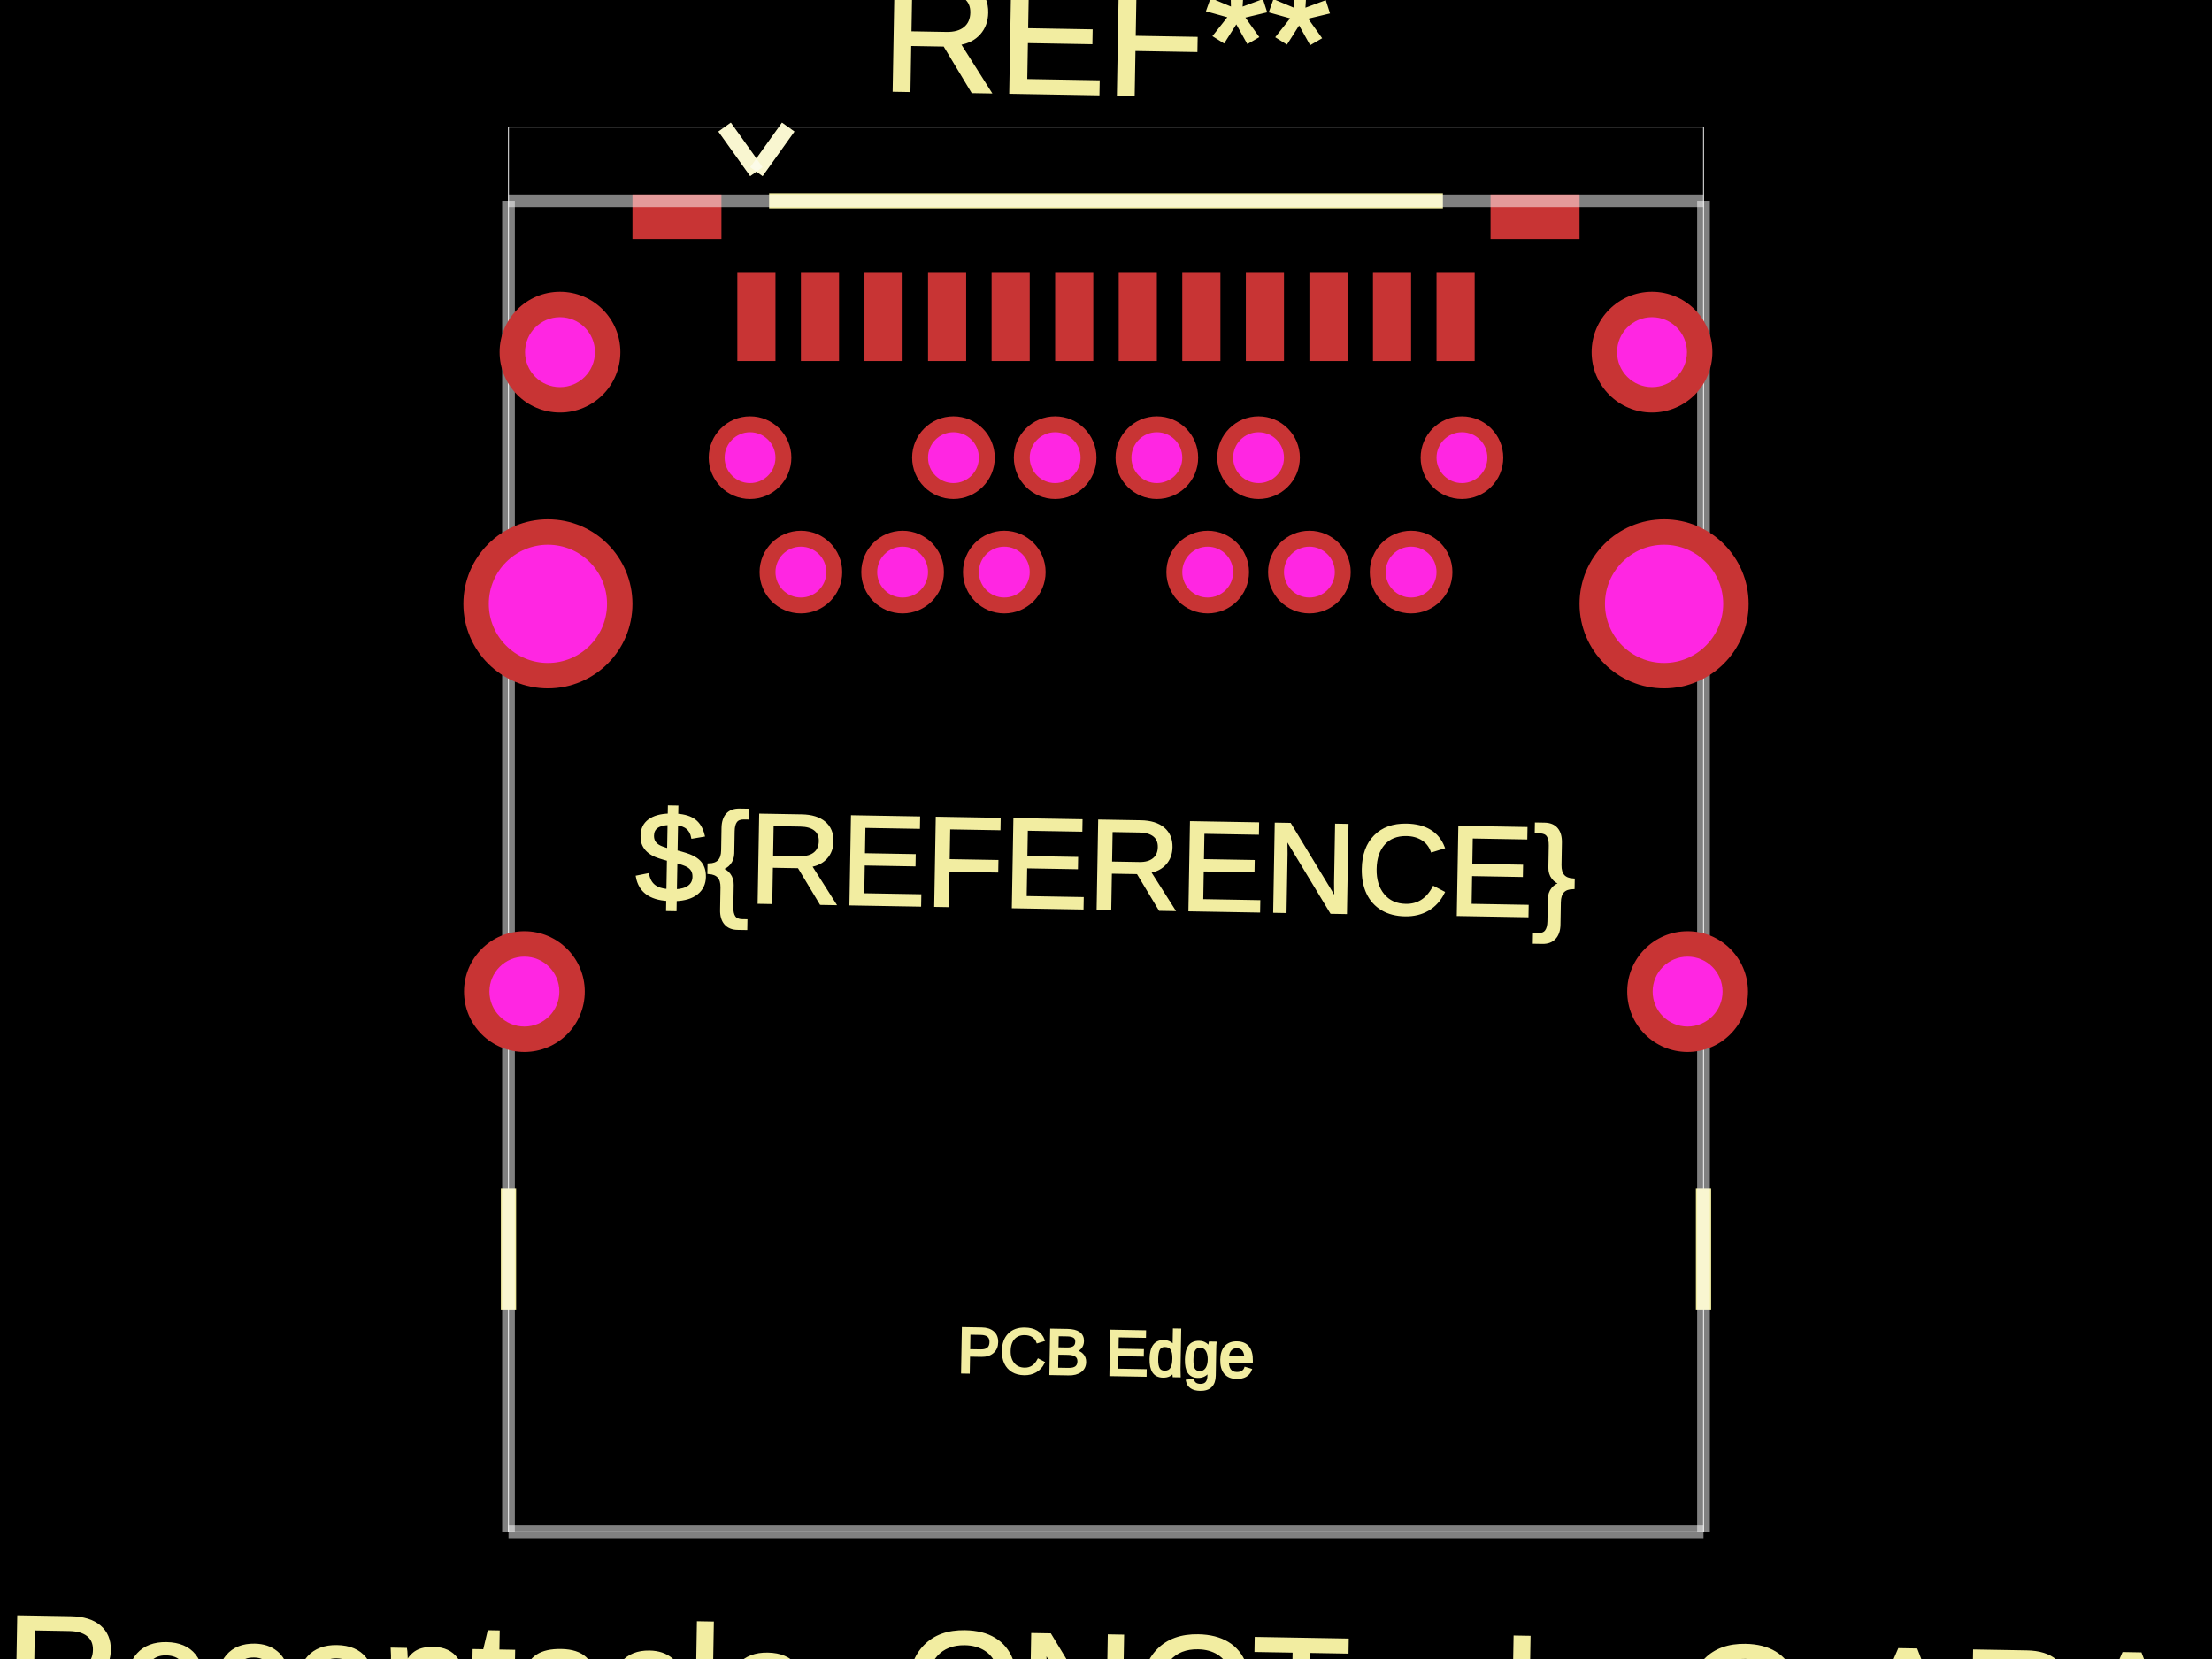
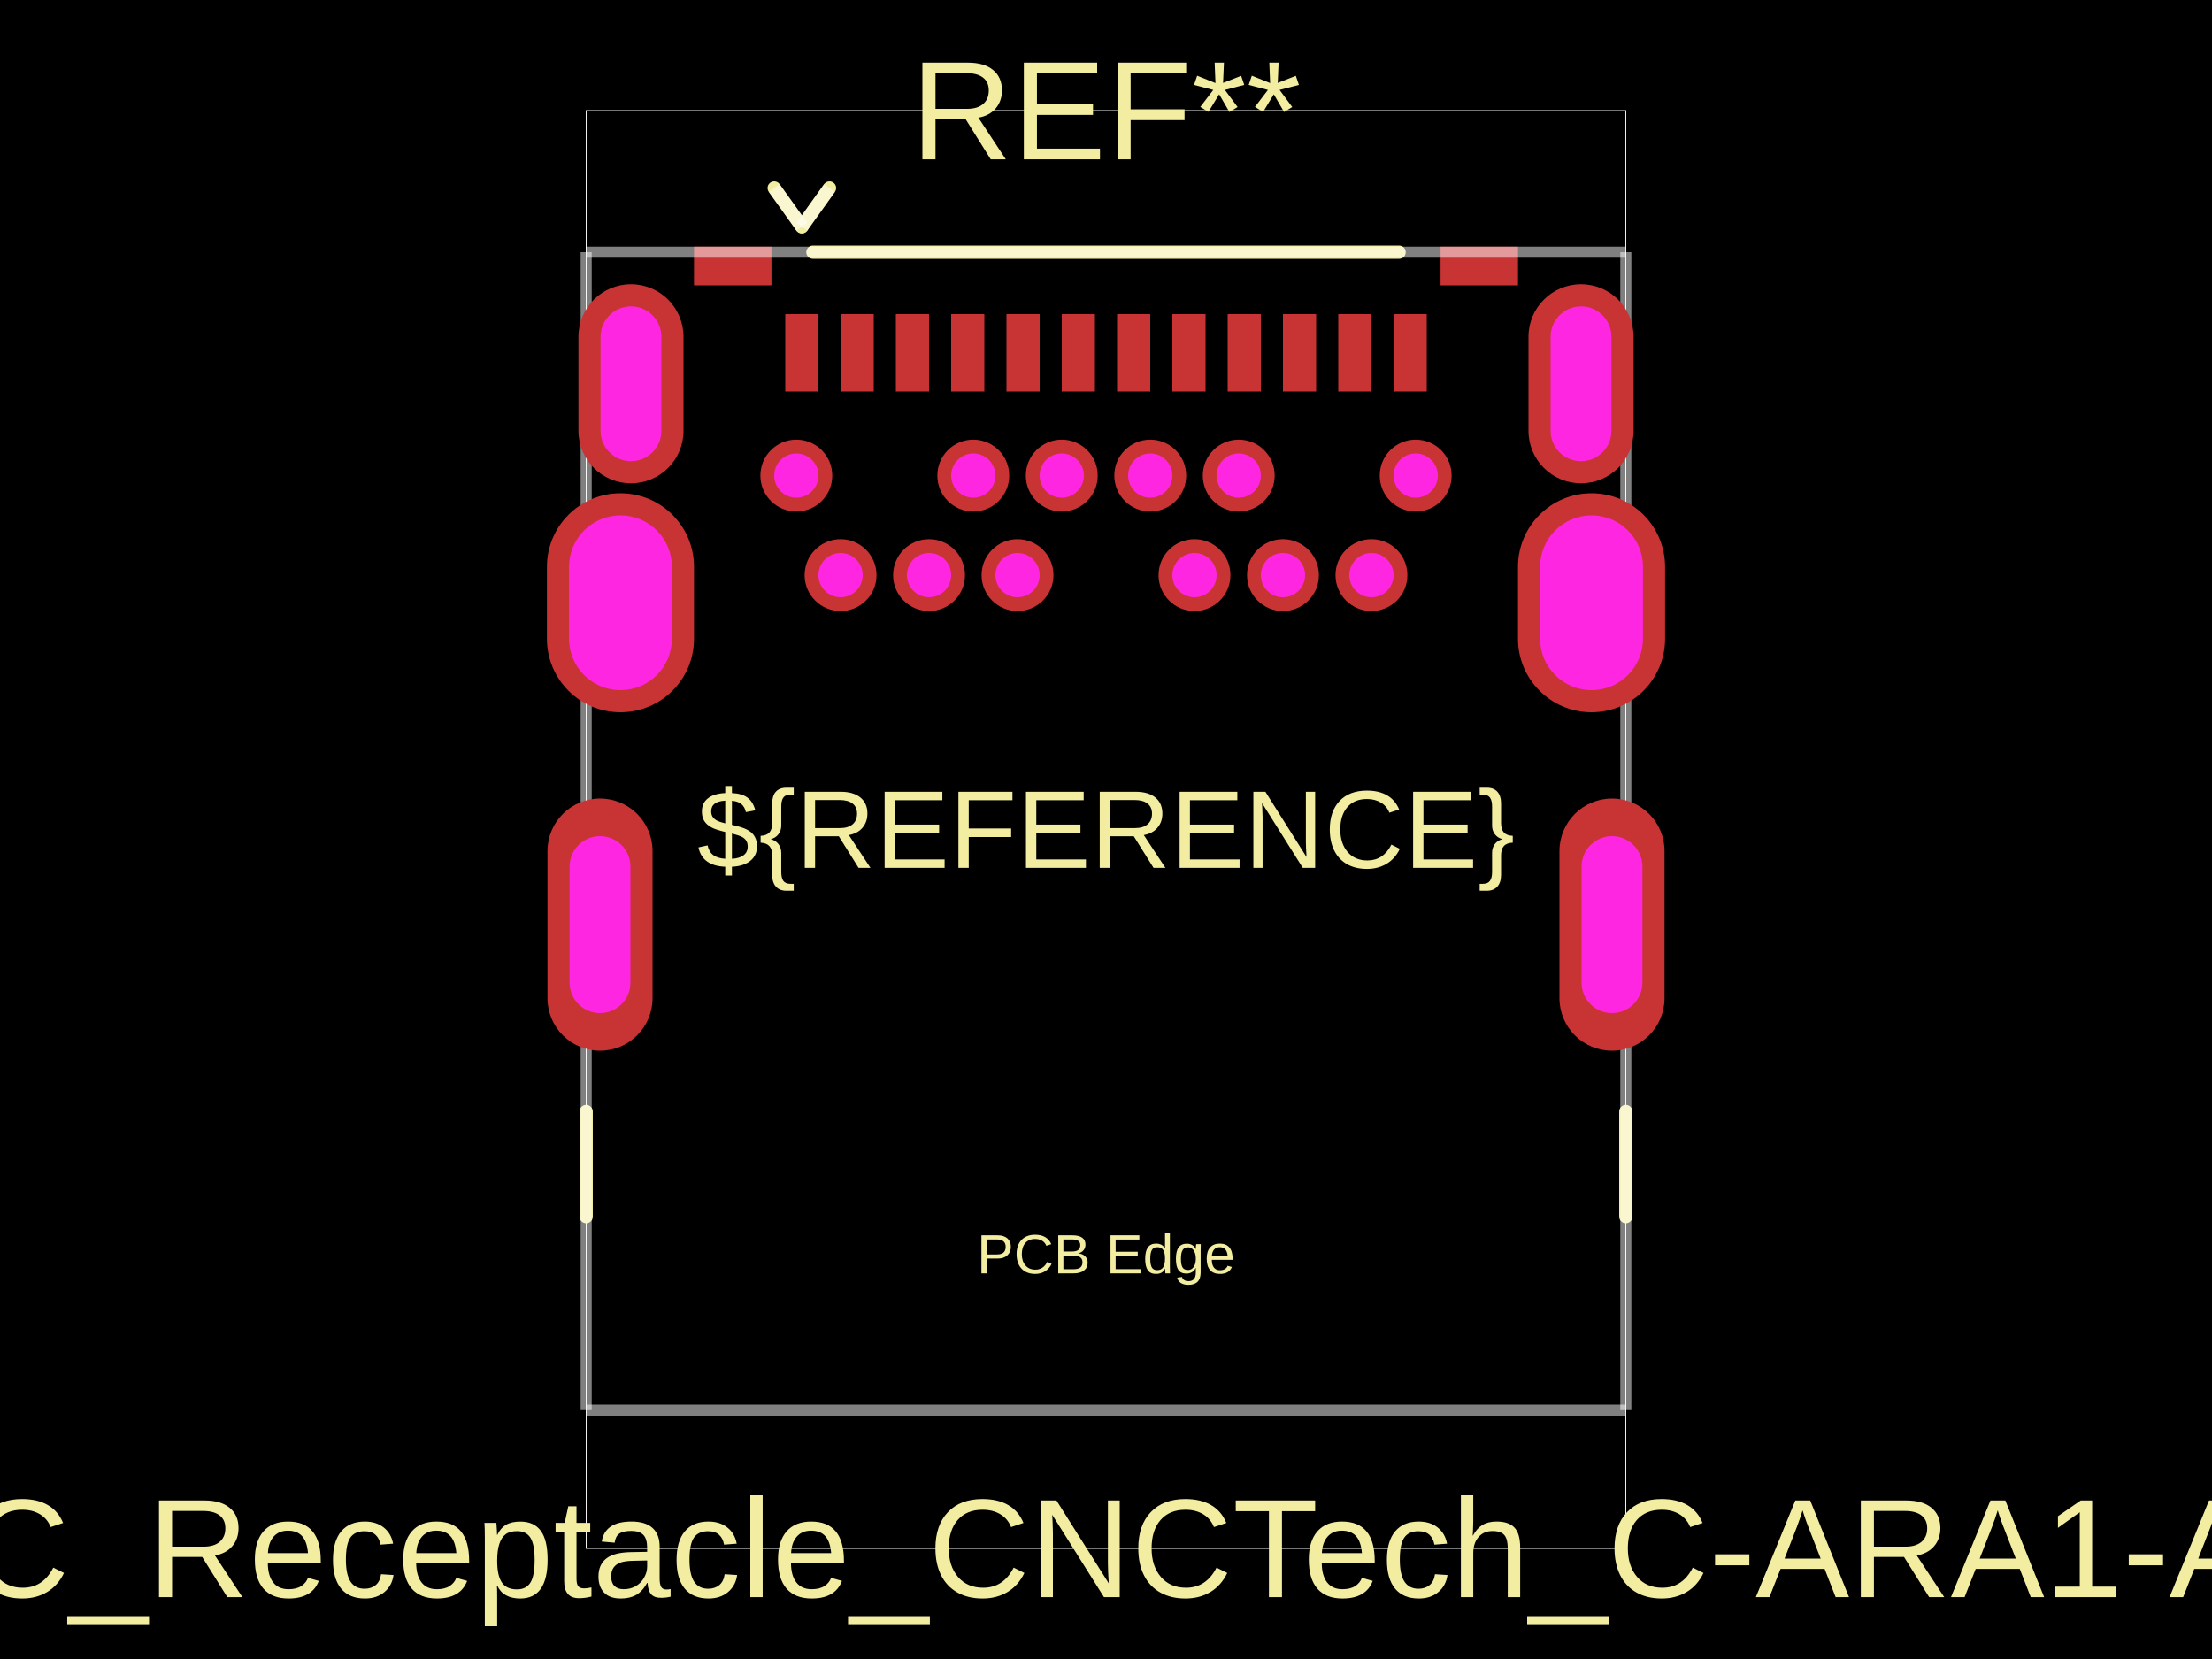
<svg xmlns="http://www.w3.org/2000/svg" width="800" height="600">
-   <style>
-               .boundary { fill: #000; }
-               .pcb-board { fill: none; }
-               .pcb-trace { fill: none; }
-               .pcb-hole-outer { fill: rgb(200, 52, 52); }
-               .pcb-hole-inner { fill: rgb(255, 38, 226); }
-               .pcb-pad { }
-               .pcb-boundary { fill: none; stroke: #fff; stroke-width: 0.3; }
-               .pcb-silkscreen { fill: none; }
-               .pcb-silkscreen-top { stroke: #f2eda1; }
-               .pcb-silkscreen-bottom { stroke: #f2eda1; }
-               .pcb-silkscreen-text { fill: #f2eda1; }
-             </style>
-   <rect class="boundary" x="0" y="0" width="800" height="600" />
-   <rect class="pcb-boundary" x="183.908" y="45.977" width="432.184" height="508.046" />
-   <g transform="translate(400, 266.6667) rotate(0) scale(1, -1)">
-     <rect class="pcb-component" x="-171.264" y="-30.115" width="342.529" height="60.23" />
-     <rect class="pcb-component-outline" x="-171.264" y="-30.115" width="342.529" height="60.23" />
-   </g>
-   <rect class="pcb-pad" fill="rgb(200, 52, 52)" x="266.667" y="98.391" width="13.793" height="32.184" />
-   <rect class="pcb-pad" fill="rgb(200, 52, 52)" x="289.655" y="98.391" width="13.793" height="32.184" />
-   <rect class="pcb-pad" fill="rgb(200, 52, 52)" x="312.644" y="98.391" width="13.793" height="32.184" />
-   <rect class="pcb-pad" fill="rgb(200, 52, 52)" x="335.632" y="98.391" width="13.793" height="32.184" />
-   <rect class="pcb-pad" fill="rgb(200, 52, 52)" x="358.621" y="98.391" width="13.793" height="32.184" />
-   <rect class="pcb-pad" fill="rgb(200, 52, 52)" x="381.609" y="98.391" width="13.793" height="32.184" />
-   <rect class="pcb-pad" fill="rgb(200, 52, 52)" x="404.598" y="98.391" width="13.793" height="32.184" />
-   <rect class="pcb-pad" fill="rgb(200, 52, 52)" x="427.586" y="98.391" width="13.793" height="32.184" />
-   <rect class="pcb-pad" fill="rgb(200, 52, 52)" x="450.575" y="98.391" width="13.793" height="32.184" />
-   <rect class="pcb-pad" fill="rgb(200, 52, 52)" x="473.563" y="98.391" width="13.793" height="32.184" />
-   <rect class="pcb-pad" fill="rgb(200, 52, 52)" x="496.552" y="98.391" width="13.793" height="32.184" />
-   <rect class="pcb-pad" fill="rgb(200, 52, 52)" x="519.54" y="98.391" width="13.793" height="32.184" />
-   <rect class="pcb-pad" fill="rgb(200, 52, 52)" x="228.736" y="70.345" width="32.184" height="16.092" />
-   <rect class="pcb-pad" fill="rgb(200, 52, 52)" x="539.08" y="70.345" width="32.184" height="16.092" />
-   <path class="pcb-silkscreen pcb-silkscreen-top" d="M 183.908 429.885 L 183.908 473.563" stroke-width="5.517" data-pcb-component-id="pcb_generic_component_0" data-pcb-silkscreen-path-id="pcb_silkscreen_path_0" />
-   <path class="pcb-silkscreen pcb-silkscreen-top" d="M 262.069 45.977 L 273.563 62.069" stroke-width="5.517" data-pcb-component-id="pcb_generic_component_0" data-pcb-silkscreen-path-id="pcb_silkscreen_path_1" />
-   <path class="pcb-silkscreen pcb-silkscreen-top" d="M 273.563 62.069 L 285.057 45.977" stroke-width="5.517" data-pcb-component-id="pcb_generic_component_0" data-pcb-silkscreen-path-id="pcb_silkscreen_path_2" />
-   <path class="pcb-silkscreen pcb-silkscreen-top" d="M 278.161 72.644 L 521.839 72.644" stroke-width="5.517" data-pcb-component-id="pcb_generic_component_0" data-pcb-silkscreen-path-id="pcb_silkscreen_path_3" />
-   <path class="pcb-silkscreen pcb-silkscreen-top" d="M 616.092 473.563 L 616.092 429.885" stroke-width="5.517" data-pcb-component-id="pcb_generic_component_0" data-pcb-silkscreen-path-id="pcb_silkscreen_path_4" />
-   <text x="0" y="0" font-family="Arial, sans-serif" font-size="22.989" text-anchor="middle" dominant-baseline="central" transform="matrix(0.9998477,0.01745241,-0.01745241,0.9998477,400,489.1954)" class="pcb-silkscreen-text pcb-silkscreen-top" data-pcb-silkscreen-text-id="pcb_generic_component_0">PCB Edge</text>
-   <text x="0" y="0" font-family="Arial, sans-serif" font-size="45.977" text-anchor="middle" dominant-baseline="central" transform="matrix(0.9998477,0.01745241,-0.01745241,0.9998477,400,312.6437)" class="pcb-silkscreen-text pcb-silkscreen-top" data-pcb-silkscreen-text-id="pcb_generic_component_0">${REFERENCE}</text>
-   <text x="0" y="0" font-family="Arial, sans-serif" font-size="58.391" text-anchor="middle" dominant-baseline="central" transform="matrix(0.9998477,0.01745241,-0.01745241,0.9998477,400,13.7931)" class="pcb-silkscreen-text pcb-silkscreen-top" data-pcb-silkscreen-text-id="pcb_generic_component_0">REF**</text>
-   <text x="0" y="0" font-family="Arial, sans-serif" font-size="58.391" text-anchor="middle" dominant-baseline="central" transform="matrix(0.9998477,0.01745241,-0.01745241,0.9998477,399.0805,611.4943)" class="pcb-silkscreen-text pcb-silkscreen-top" data-pcb-silkscreen-text-id="pcb_generic_component_0">USB_C_Receptacle_CNCTech_C-ARA1-AK51X</text>
-   <path class="pcb-fabrication-note-path" stroke="rgba(255,255,255,0.5)" fill="none" d="M 183.908 72.644 L 616.092 72.644" stroke-width="4.598" data-pcb-component-id="pcb_generic_component_0" data-pcb-fabrication-note-path-id="undefined" />
-   <path class="pcb-fabrication-note-path" stroke="rgba(255,255,255,0.5)" fill="none" d="M 183.908 554.023 L 183.908 72.644" stroke-width="4.598" data-pcb-component-id="pcb_generic_component_0" data-pcb-fabrication-note-path-id="undefined" />
-   <path class="pcb-fabrication-note-path" stroke="rgba(255,255,255,0.5)" fill="none" d="M 262.069 45.977 L 273.563 62.069" stroke-width="5.517" data-pcb-component-id="pcb_generic_component_0" data-pcb-fabrication-note-path-id="undefined" />
-   <path class="pcb-fabrication-note-path" stroke="rgba(255,255,255,0.5)" fill="none" d="M 273.563 62.069 L 285.057 45.977" stroke-width="5.517" data-pcb-component-id="pcb_generic_component_0" data-pcb-fabrication-note-path-id="undefined" />
-   <path class="pcb-fabrication-note-path" stroke="rgba(255,255,255,0.5)" fill="none" d="M 616.092 72.644 L 616.092 554.023" stroke-width="4.598" data-pcb-component-id="pcb_generic_component_0" data-pcb-fabrication-note-path-id="undefined" />
-   <path class="pcb-fabrication-note-path" stroke="rgba(255,255,255,0.5)" fill="none" d="M 616.092 554.023 L 183.908 554.023" stroke-width="4.598" data-pcb-component-id="pcb_generic_component_0" data-pcb-fabrication-note-path-id="undefined" />
+   <style />
+   <rect class="boundary" x="0" y="0" fill="#000" width="800" height="600" />
+   <rect class="pcb-boundary" fill="none" stroke="#fff" stroke-width="0.3" x="212" y="40" width="376" height="520" />
+   <rect class="pcb-pad" fill="rgb(200, 52, 52)" x="284" y="113.6" width="12" height="28" data-layer="top" />
+   <rect class="pcb-pad" fill="rgb(200, 52, 52)" x="304" y="113.6" width="12" height="28" data-layer="top" />
+   <rect class="pcb-pad" fill="rgb(200, 52, 52)" x="324" y="113.6" width="12" height="28" data-layer="top" />
+   <rect class="pcb-pad" fill="rgb(200, 52, 52)" x="344" y="113.6" width="12" height="28" data-layer="top" />
+   <rect class="pcb-pad" fill="rgb(200, 52, 52)" x="364" y="113.6" width="12" height="28" data-layer="top" />
+   <rect class="pcb-pad" fill="rgb(200, 52, 52)" x="384" y="113.6" width="12" height="28" data-layer="top" />
+   <rect class="pcb-pad" fill="rgb(200, 52, 52)" x="404" y="113.6" width="12" height="28" data-layer="top" />
+   <rect class="pcb-pad" fill="rgb(200, 52, 52)" x="424" y="113.6" width="12" height="28" data-layer="top" />
+   <rect class="pcb-pad" fill="rgb(200, 52, 52)" x="444" y="113.6" width="12" height="28" data-layer="top" />
+   <rect class="pcb-pad" fill="rgb(200, 52, 52)" x="464" y="113.6" width="12" height="28" data-layer="top" />
+   <rect class="pcb-pad" fill="rgb(200, 52, 52)" x="484" y="113.6" width="12" height="28" data-layer="top" />
+   <rect class="pcb-pad" fill="rgb(200, 52, 52)" x="504" y="113.6" width="12" height="28" data-layer="top" />
+   <rect class="pcb-pad" fill="rgb(200, 52, 52)" x="251" y="89.2" width="28" height="14" data-layer="top" />
+   <rect class="pcb-pad" fill="rgb(200, 52, 52)" x="521" y="89.2" width="28" height="14" data-layer="top" />
+   <path class="pcb-silkscreen pcb-silkscreen-top" d="M 212 402 L 212 440" fill="none" stroke="#f2eda1" stroke-width="4.8" stroke-linecap="round" stroke-linejoin="round" data-pcb-component-id="pcb_generic_component_0" data-pcb-silkscreen-path-id="pcb_silkscreen_path_0" />
+   <path class="pcb-silkscreen pcb-silkscreen-top" d="M 280 68 L 290 82" fill="none" stroke="#f2eda1" stroke-width="4.8" stroke-linecap="round" stroke-linejoin="round" data-pcb-component-id="pcb_generic_component_0" data-pcb-silkscreen-path-id="pcb_silkscreen_path_1" />
+   <path class="pcb-silkscreen pcb-silkscreen-top" d="M 290 82 L 300 68" fill="none" stroke="#f2eda1" stroke-width="4.8" stroke-linecap="round" stroke-linejoin="round" data-pcb-component-id="pcb_generic_component_0" data-pcb-silkscreen-path-id="pcb_silkscreen_path_2" />
+   <path class="pcb-silkscreen pcb-silkscreen-top" d="M 294 91.2 L 506 91.2" fill="none" stroke="#f2eda1" stroke-width="4.8" stroke-linecap="round" stroke-linejoin="round" data-pcb-component-id="pcb_generic_component_0" data-pcb-silkscreen-path-id="pcb_silkscreen_path_3" />
+   <path class="pcb-silkscreen pcb-silkscreen-top" d="M 588 440 L 588 402" fill="none" stroke="#f2eda1" stroke-width="4.8" stroke-linecap="round" stroke-linejoin="round" data-pcb-component-id="pcb_generic_component_0" data-pcb-silkscreen-path-id="pcb_silkscreen_path_4" />
+   <text x="0" y="0" dx="0" dy="0" fill="#f2eda1" font-family="Arial, sans-serif" font-size="20" text-anchor="middle" dominant-baseline="central" transform="matrix(1,0,0,1,400,453.6)" class="pcb-silkscreen-text pcb-silkscreen-top" data-pcb-silkscreen-text-id="pcb_generic_component_0" stroke="none">PCB Edge</text>
+   <text x="0" y="0" dx="0" dy="0" fill="#f2eda1" font-family="Arial, sans-serif" font-size="40" text-anchor="middle" dominant-baseline="central" transform="matrix(1,0,0,1,400,300)" class="pcb-silkscreen-text pcb-silkscreen-top" data-pcb-silkscreen-text-id="pcb_generic_component_0" stroke="none">${REFERENCE}</text>
+   <text x="0" y="0" dx="0" dy="0" fill="#f2eda1" font-family="Arial, sans-serif" font-size="50.8" text-anchor="middle" dominant-baseline="central" transform="matrix(1,0,0,1,400,40)" class="pcb-silkscreen-text pcb-silkscreen-top" data-pcb-silkscreen-text-id="pcb_generic_component_0" stroke="none">REF**</text>
+   <text x="0" y="0" dx="0" dy="0" fill="#f2eda1" font-family="Arial, sans-serif" font-size="50.8" text-anchor="middle" dominant-baseline="central" transform="matrix(1,0,0,1,399.2,560)" class="pcb-silkscreen-text pcb-silkscreen-top" data-pcb-silkscreen-text-id="pcb_generic_component_0" stroke="none">USB_C_Receptacle_CNCTech_C-ARA1-AK51X</text>
+   <path class="pcb-fabrication-note-path" stroke="rgba(255,255,255,0.5)" fill="none" d="M 212 91.2 L 588 91.2" stroke-width="4" data-pcb-component-id="pcb_generic_component_0" data-pcb-fabrication-note-path-id="undefined" />
+   <path class="pcb-fabrication-note-path" stroke="rgba(255,255,255,0.5)" fill="none" d="M 212 510 L 212 91.2" stroke-width="4" data-pcb-component-id="pcb_generic_component_0" data-pcb-fabrication-note-path-id="undefined" />
+   <path class="pcb-fabrication-note-path" stroke="rgba(255,255,255,0.5)" fill="none" d="M 280 68 L 290 82" stroke-width="4.8" data-pcb-component-id="pcb_generic_component_0" data-pcb-fabrication-note-path-id="undefined" />
+   <path class="pcb-fabrication-note-path" stroke="rgba(255,255,255,0.5)" fill="none" d="M 290 82 L 300 68" stroke-width="4.8" data-pcb-component-id="pcb_generic_component_0" data-pcb-fabrication-note-path-id="undefined" />
+   <path class="pcb-fabrication-note-path" stroke="rgba(255,255,255,0.5)" fill="none" d="M 588 91.2 L 588 510" stroke-width="4" data-pcb-component-id="pcb_generic_component_0" data-pcb-fabrication-note-path-id="undefined" />
+   <path class="pcb-fabrication-note-path" stroke="rgba(255,255,255,0.5)" fill="none" d="M 588 510 L 212 510" stroke-width="4" data-pcb-component-id="pcb_generic_component_0" data-pcb-fabrication-note-path-id="undefined" />
  <g>
-     <circle class="pcb-hole-outer" cx="528.736" cy="165.517" r="14.943" />
-     <circle class="pcb-hole-inner" cx="528.736" cy="165.517" r="9.195" />
+     <circle class="pcb-hole-outer" fill="rgb(200, 52, 52)" cx="512" cy="172" r="13" />
+     <circle class="pcb-hole-inner" fill="#FF26E2" cx="512" cy="172" r="8" />
  </g>
  <g>
-     <circle class="pcb-hole-outer" cx="510.345" cy="206.897" r="14.943" />
-     <circle class="pcb-hole-inner" cx="510.345" cy="206.897" r="9.195" />
+     <circle class="pcb-hole-outer" fill="rgb(200, 52, 52)" cx="496" cy="208" r="13" />
+     <circle class="pcb-hole-inner" fill="#FF26E2" cx="496" cy="208" r="8" />
  </g>
  <g>
-     <circle class="pcb-hole-outer" cx="473.563" cy="206.897" r="14.943" />
-     <circle class="pcb-hole-inner" cx="473.563" cy="206.897" r="9.195" />
+     <circle class="pcb-hole-outer" fill="rgb(200, 52, 52)" cx="464" cy="208" r="13" />
+     <circle class="pcb-hole-inner" fill="#FF26E2" cx="464" cy="208" r="8" />
  </g>
  <g>
-     <circle class="pcb-hole-outer" cx="455.172" cy="165.517" r="14.943" />
-     <circle class="pcb-hole-inner" cx="455.172" cy="165.517" r="9.195" />
+     <circle class="pcb-hole-outer" fill="rgb(200, 52, 52)" cx="448" cy="172" r="13" />
+     <circle class="pcb-hole-inner" fill="#FF26E2" cx="448" cy="172" r="8" />
  </g>
  <g>
-     <circle class="pcb-hole-outer" cx="436.782" cy="206.897" r="14.943" />
-     <circle class="pcb-hole-inner" cx="436.782" cy="206.897" r="9.195" />
+     <circle class="pcb-hole-outer" fill="rgb(200, 52, 52)" cx="432" cy="208" r="13" />
+     <circle class="pcb-hole-inner" fill="#FF26E2" cx="432" cy="208" r="8" />
  </g>
  <g>
-     <circle class="pcb-hole-outer" cx="418.391" cy="165.517" r="14.943" />
-     <circle class="pcb-hole-inner" cx="418.391" cy="165.517" r="9.195" />
+     <circle class="pcb-hole-outer" fill="rgb(200, 52, 52)" cx="416" cy="172" r="13" />
+     <circle class="pcb-hole-inner" fill="#FF26E2" cx="416" cy="172" r="8" />
  </g>
  <g>
-     <circle class="pcb-hole-outer" cx="381.609" cy="165.517" r="14.943" />
-     <circle class="pcb-hole-inner" cx="381.609" cy="165.517" r="9.195" />
+     <circle class="pcb-hole-outer" fill="rgb(200, 52, 52)" cx="384" cy="172" r="13" />
+     <circle class="pcb-hole-inner" fill="#FF26E2" cx="384" cy="172" r="8" />
  </g>
  <g>
-     <circle class="pcb-hole-outer" cx="363.218" cy="206.897" r="14.943" />
-     <circle class="pcb-hole-inner" cx="363.218" cy="206.897" r="9.195" />
+     <circle class="pcb-hole-outer" fill="rgb(200, 52, 52)" cx="368" cy="208" r="13" />
+     <circle class="pcb-hole-inner" fill="#FF26E2" cx="368" cy="208" r="8" />
  </g>
  <g>
-     <circle class="pcb-hole-outer" cx="344.828" cy="165.517" r="14.943" />
-     <circle class="pcb-hole-inner" cx="344.828" cy="165.517" r="9.195" />
+     <circle class="pcb-hole-outer" fill="rgb(200, 52, 52)" cx="352" cy="172" r="13" />
+     <circle class="pcb-hole-inner" fill="#FF26E2" cx="352" cy="172" r="8" />
  </g>
  <g>
-     <circle class="pcb-hole-outer" cx="326.437" cy="206.897" r="14.943" />
-     <circle class="pcb-hole-inner" cx="326.437" cy="206.897" r="9.195" />
+     <circle class="pcb-hole-outer" fill="rgb(200, 52, 52)" cx="336" cy="208" r="13" />
+     <circle class="pcb-hole-inner" fill="#FF26E2" cx="336" cy="208" r="8" />
  </g>
  <g>
-     <circle class="pcb-hole-outer" cx="289.655" cy="206.897" r="14.943" />
-     <circle class="pcb-hole-inner" cx="289.655" cy="206.897" r="9.195" />
+     <circle class="pcb-hole-outer" fill="rgb(200, 52, 52)" cx="304" cy="208" r="13" />
+     <circle class="pcb-hole-inner" fill="#FF26E2" cx="304" cy="208" r="8" />
  </g>
  <g>
-     <circle class="pcb-hole-outer" cx="271.264" cy="165.517" r="14.943" />
-     <circle class="pcb-hole-inner" cx="271.264" cy="165.517" r="9.195" />
+     <circle class="pcb-hole-outer" fill="rgb(200, 52, 52)" cx="288" cy="172" r="13" />
+     <circle class="pcb-hole-inner" fill="#FF26E2" cx="288" cy="172" r="8" />
  </g>
  <g>
-     <circle class="pcb-hole-outer" cx="189.655" cy="358.621" r="21.839" />
-     <circle class="pcb-hole-inner" cx="189.655" cy="358.621" r="12.644" />
+     <path class="pcb-hole-outer" fill="rgb(200, 52, 52)" d="M198,307.8 v53.2 a19,19 0 0 0 38,0 v-53.2 a19,19 0 0 0 -38,0 z" />
+     <path class="pcb-hole-inner" fill="#FF26E2" d="M206,313.4 v42 a11,11 0 0 0 22,0 v-42 a11,11 0 0 0 -22,0 z" />
  </g>
  <g>
-     <circle class="pcb-hole-outer" cx="198.161" cy="218.391" r="30.575" />
-     <circle class="pcb-hole-inner" cx="198.161" cy="218.391" r="21.379" />
+     <path class="pcb-hole-outer" fill="rgb(200, 52, 52)" d="M197.8,205 v26 a26.6,26.6 0 0 0 53.2,0 v-26 a26.6,26.6 0 0 0 -53.2,0 z" />
+     <path class="pcb-hole-inner" fill="#FF26E2" d="M205.8,205 v26 a18.6,18.6 0 0 0 37.2,0 v-26 a18.6,18.6 0 0 0 -37.2,0 z" />
  </g>
  <g>
-     <circle class="pcb-hole-outer" cx="202.529" cy="127.356" r="21.839" />
-     <circle class="pcb-hole-inner" cx="202.529" cy="127.356" r="12.644" />
+     <path class="pcb-hole-outer" fill="rgb(200, 52, 52)" d="M209.2,121.8 v34 a19,19 0 0 0 38,0 v-34 a19,19 0 0 0 -38,0 z" />
+     <path class="pcb-hole-inner" fill="#FF26E2" d="M217.2,121.8 v34 a11,11 0 0 0 22,0 v-34 a11,11 0 0 0 -22,0 z" />
  </g>
  <g>
-     <circle class="pcb-hole-outer" cx="597.471" cy="127.356" r="21.839" />
-     <circle class="pcb-hole-inner" cx="597.471" cy="127.356" r="12.644" />
+     <path class="pcb-hole-outer" fill="rgb(200, 52, 52)" d="M552.8,121.8 v34 a19,19 0 0 0 38,0 v-34 a19,19 0 0 0 -38,0 z" />
+     <path class="pcb-hole-inner" fill="#FF26E2" d="M560.8,121.8 v34 a11,11 0 0 0 22,0 v-34 a11,11 0 0 0 -22,0 z" />
  </g>
  <g>
-     <circle class="pcb-hole-outer" cx="601.839" cy="218.391" r="30.575" />
-     <circle class="pcb-hole-inner" cx="601.839" cy="218.391" r="21.379" />
+     <path class="pcb-hole-outer" fill="rgb(200, 52, 52)" d="M549,205 v26 a26.6,26.6 0 0 0 53.2,0 v-26 a26.6,26.6 0 0 0 -53.2,0 z" />
+     <path class="pcb-hole-inner" fill="#FF26E2" d="M557,205 v26 a18.6,18.6 0 0 0 37.2,0 v-26 a18.6,18.6 0 0 0 -37.2,0 z" />
  </g>
  <g>
-     <circle class="pcb-hole-outer" cx="610.345" cy="358.621" r="21.839" />
-     <circle class="pcb-hole-inner" cx="610.345" cy="358.621" r="12.644" />
+     <path class="pcb-hole-outer" fill="rgb(200, 52, 52)" d="M564,307.8 v53.2 a19,19 0 0 0 38,0 v-53.2 a19,19 0 0 0 -38,0 z" />
+     <path class="pcb-hole-inner" fill="#FF26E2" d="M572,313.4 v42 a11,11 0 0 0 22,0 v-42 a11,11 0 0 0 -22,0 z" />
  </g>
</svg>
